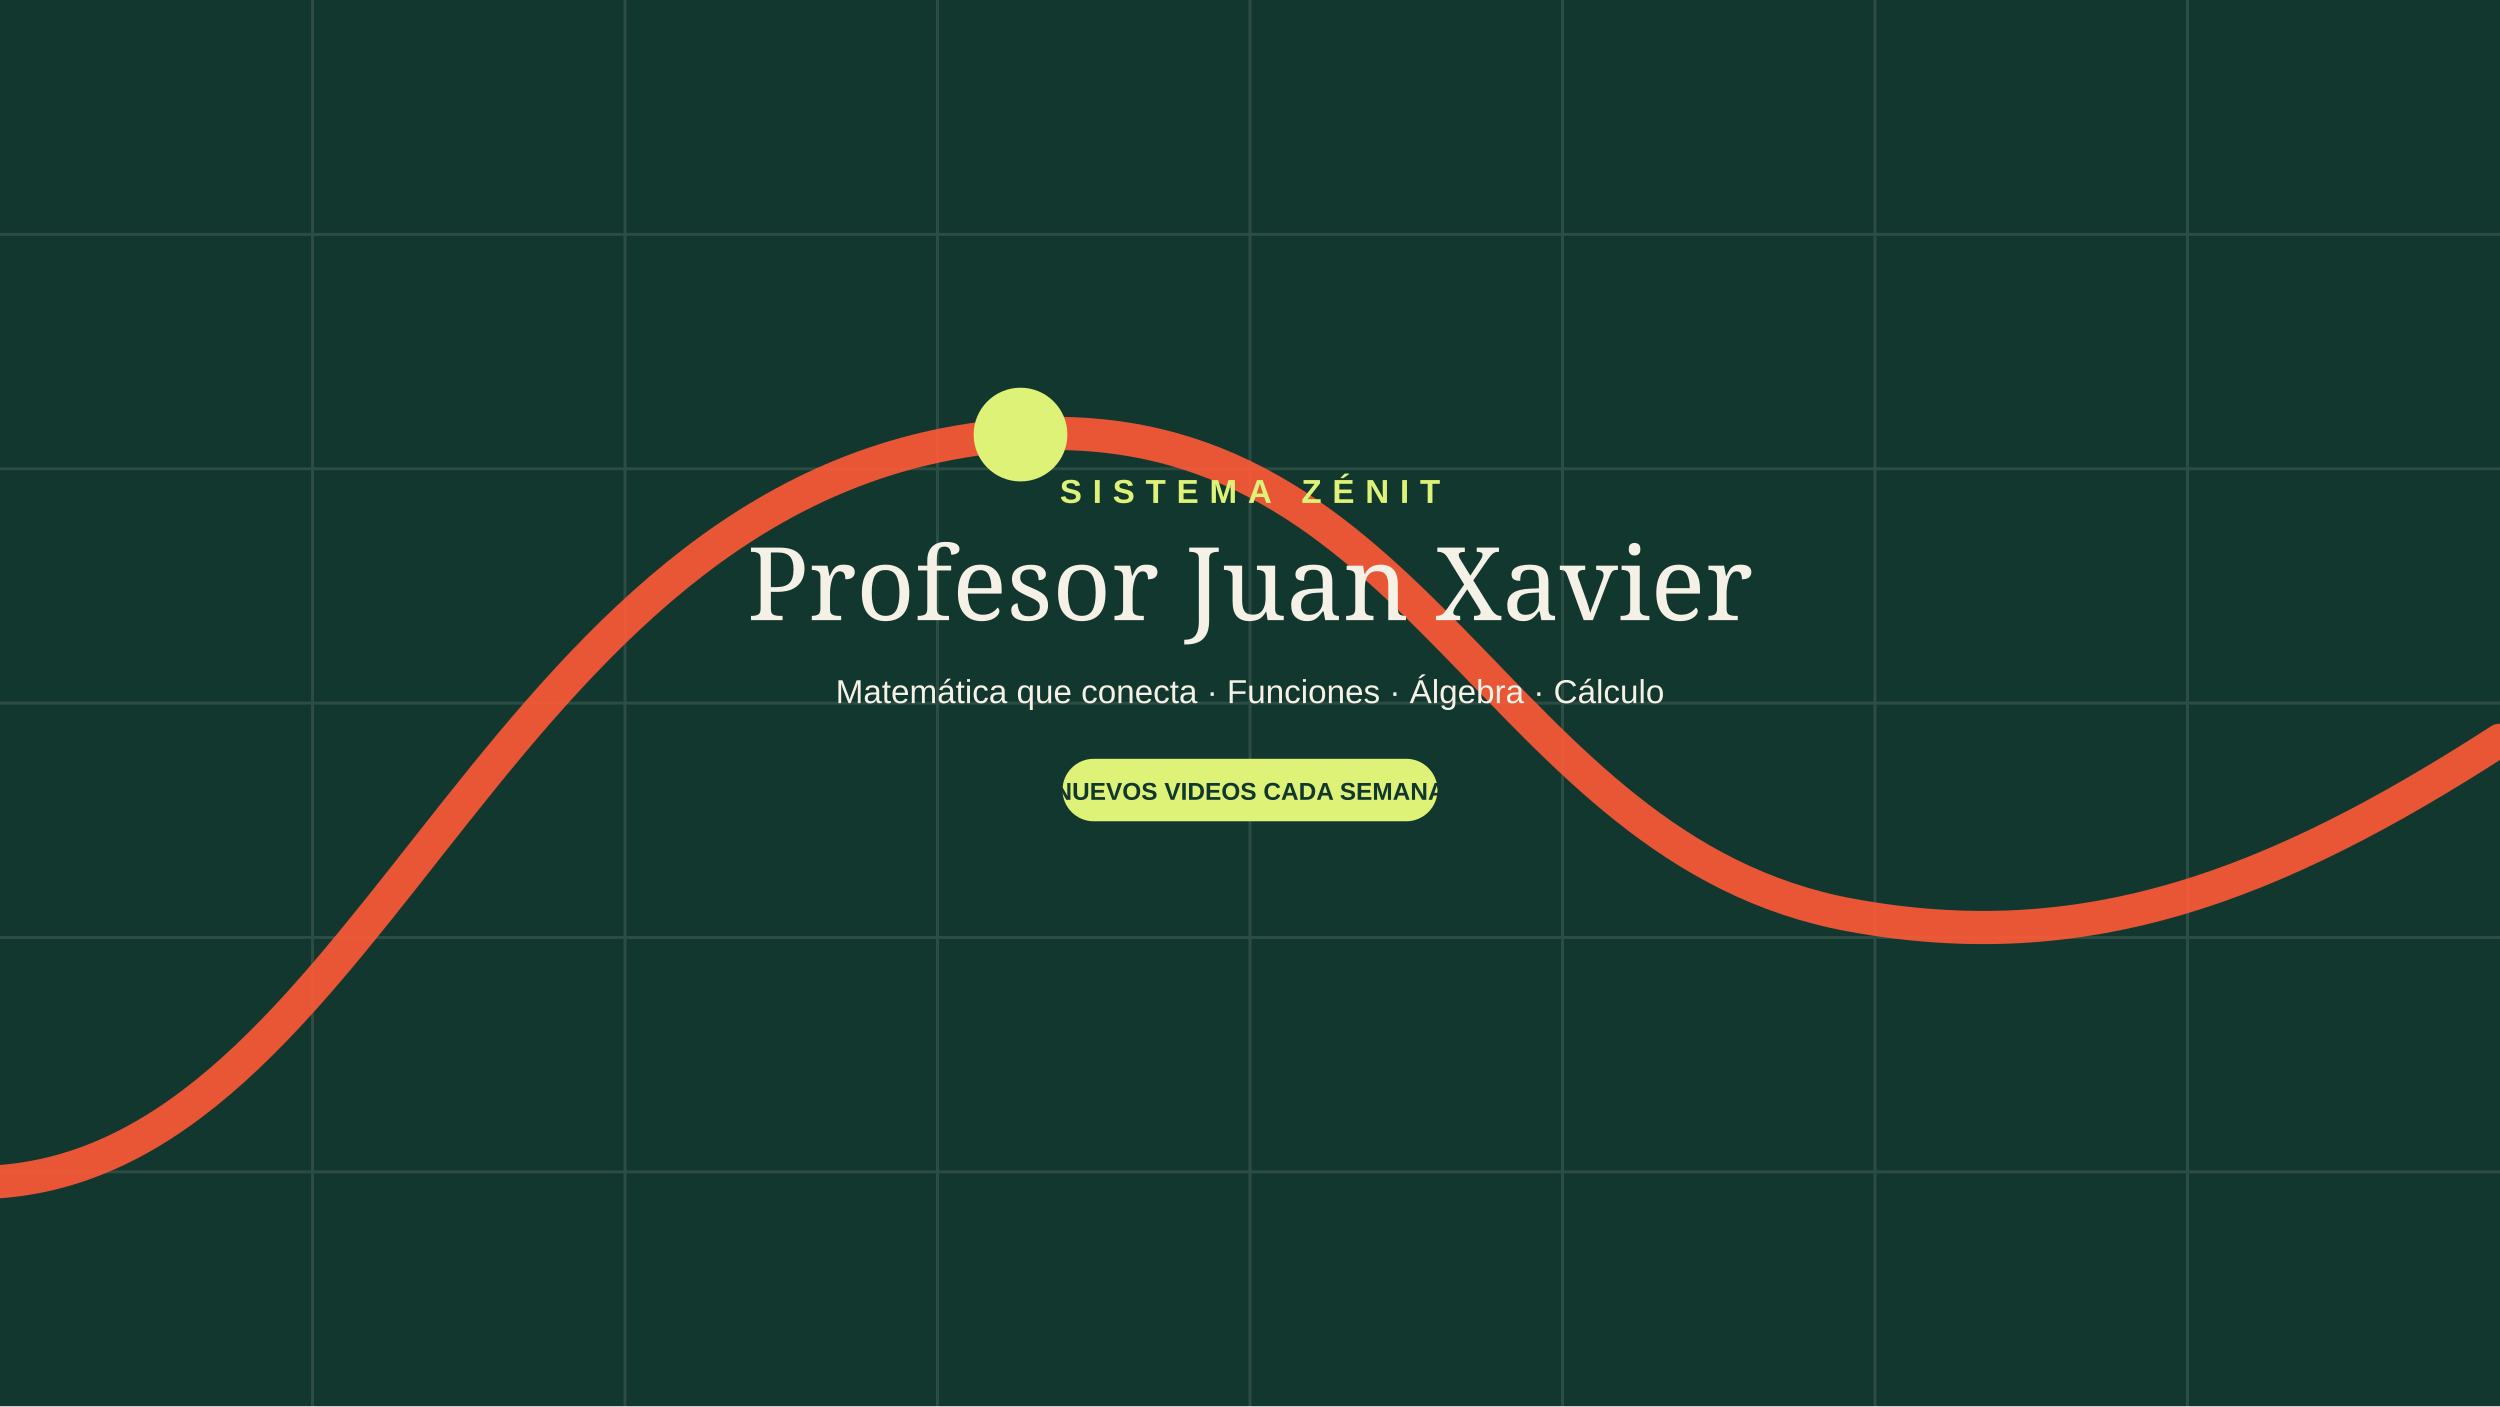
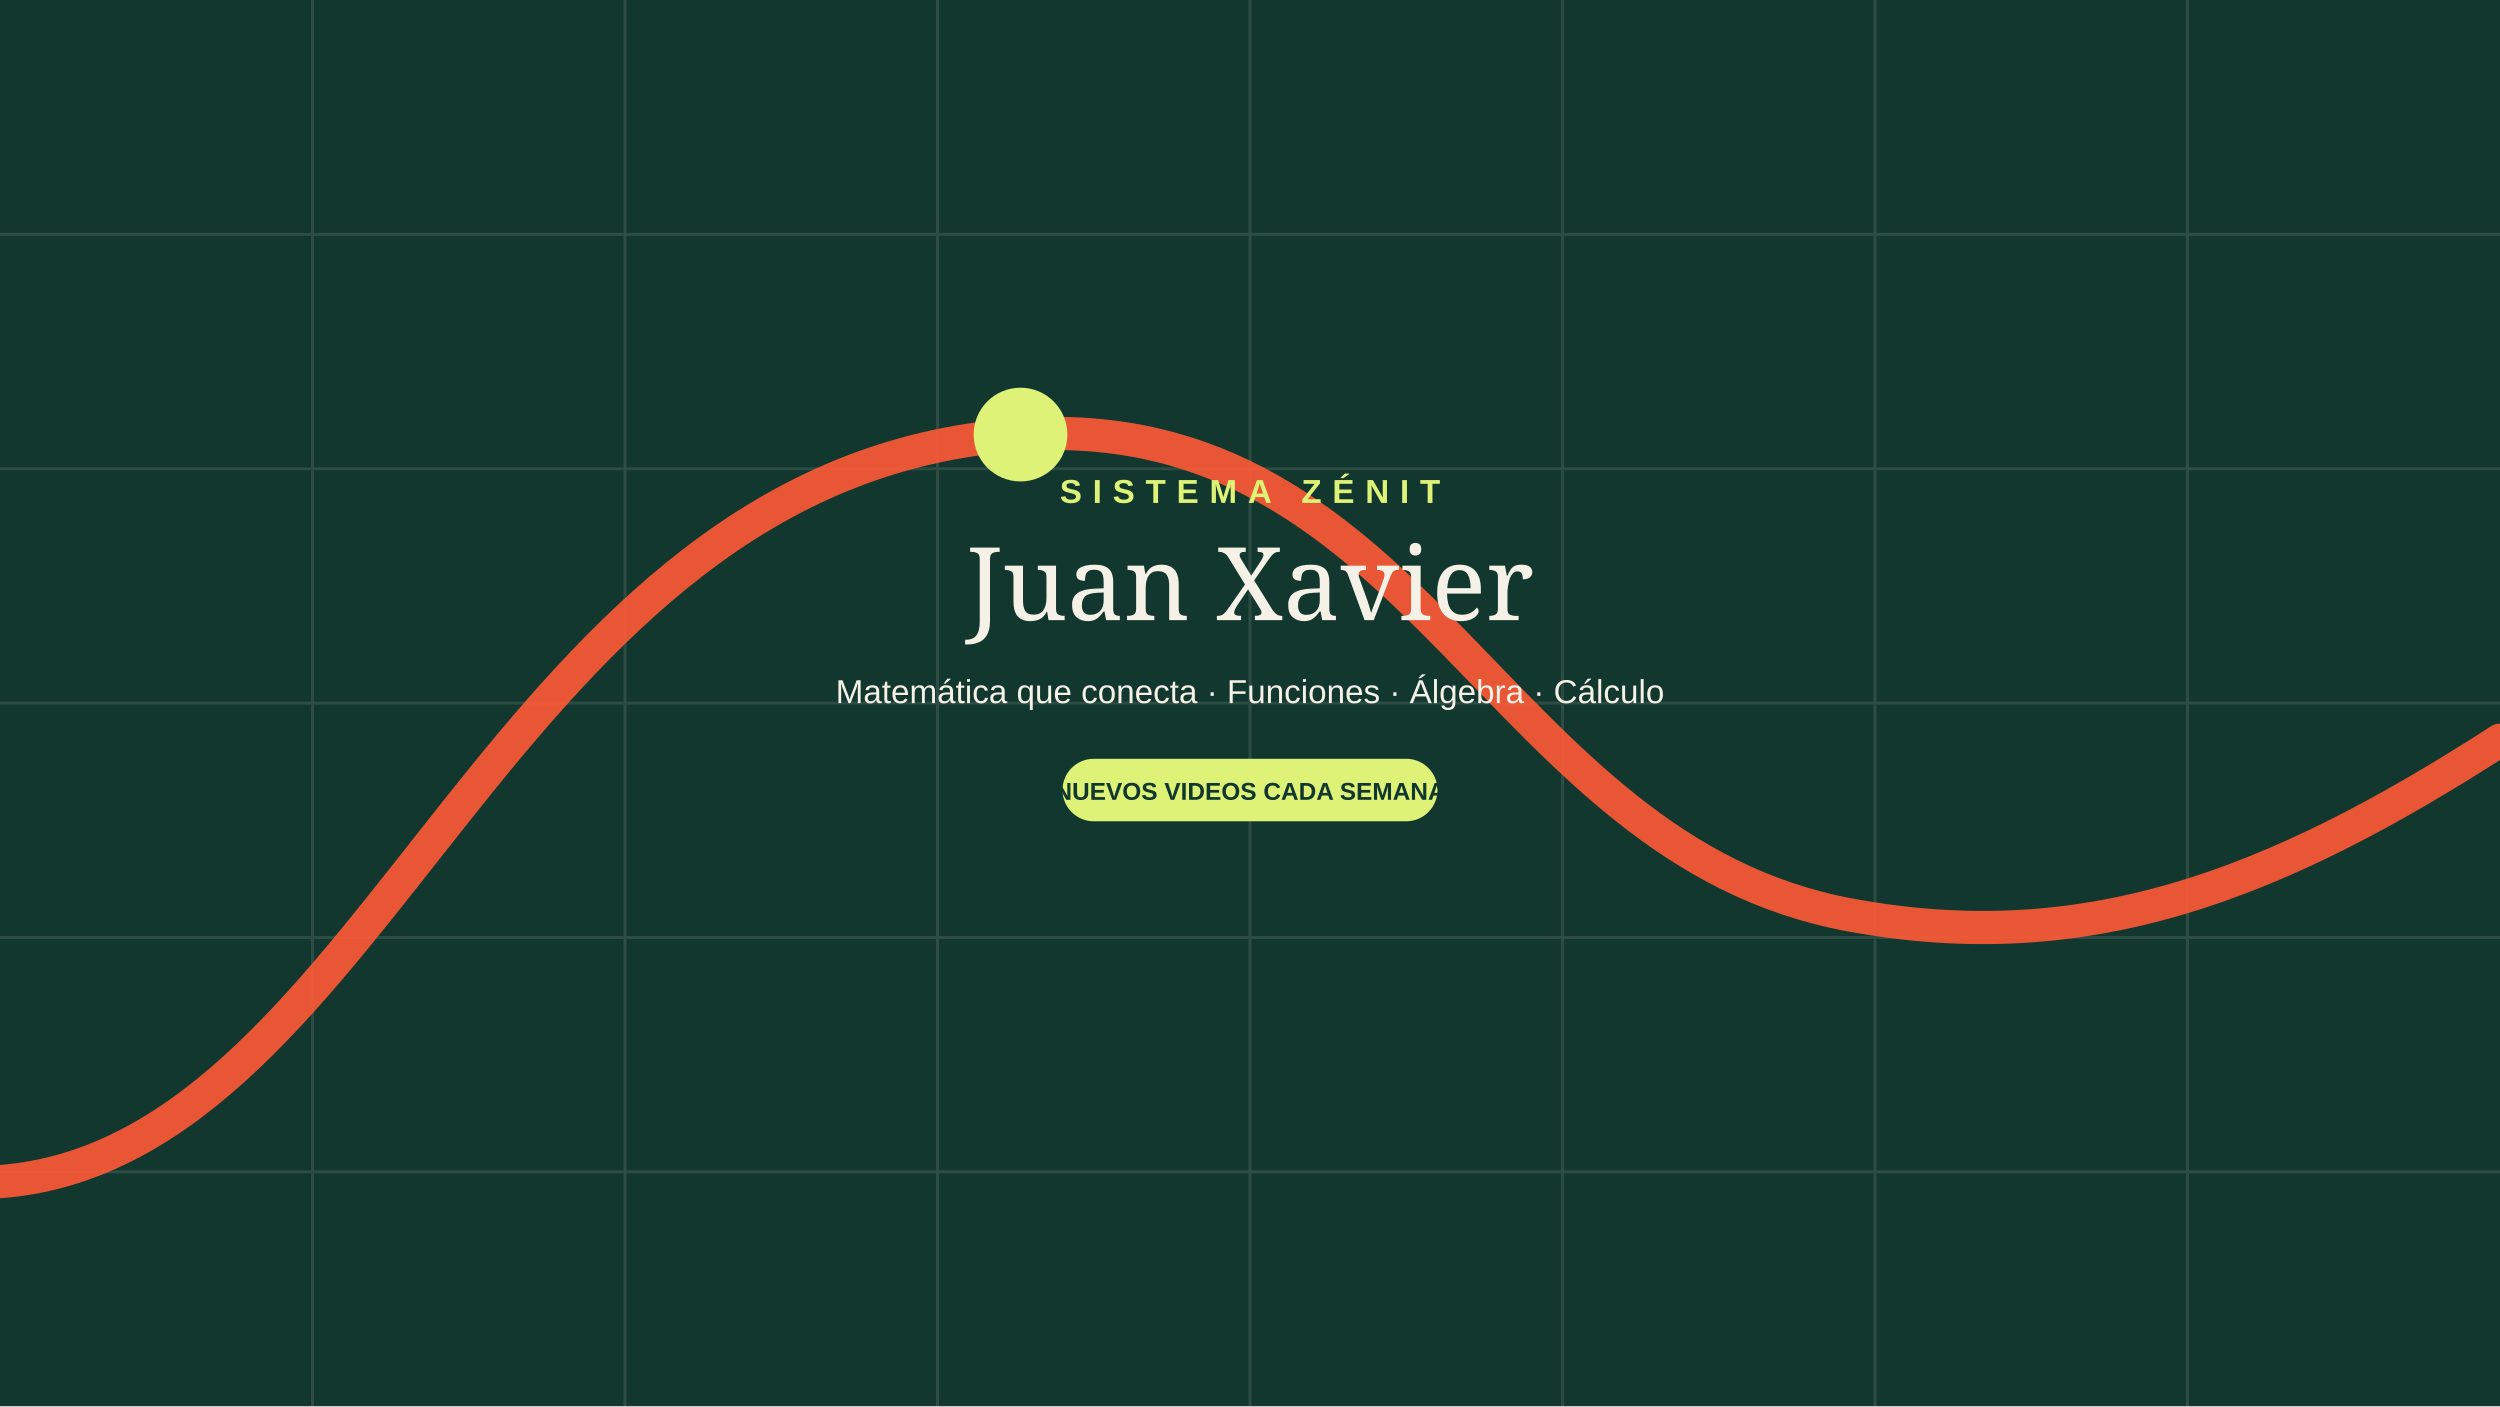
<svg xmlns="http://www.w3.org/2000/svg" viewBox="0 0 2560 1440" role="img" aria-labelledby="title">
  <rect width="2560" height="1440" fill="#12372f" />
  <g opacity=".12" stroke="#f6f1e6" stroke-width="3">
    <path d="M0 240h2560M0 480h2560M0 720h2560M0 960h2560M0 1200h2560" />
    <path d="M320 0v1440M640 0v1440M960 0v1440M1280 0v1440M1600 0v1440M1920 0v1440M2240 0v1440" />
  </g>
  <path d="M0 1210c390-30 510-730 1045-765 410-27 485 425 850 492 239 44 431-28 665-179" fill="none" stroke="#ff5a36" stroke-width="34" stroke-linecap="round" opacity=".9" />
  <circle cx="1045" cy="445" r="48" fill="#ddf277" />
  <g transform="translate(720 515)">
    <text x="560" y="0" text-anchor="middle" fill="#ddf277" font-family="Arial,Helvetica,sans-serif" font-size="34" font-weight="800" letter-spacing="11">SISTEMA ZÉNIT</text>
-     <text x="560" y="120" text-anchor="middle" fill="#f6f1e6" font-family="Georgia,serif" font-size="104">Profesor Juan Xavier</text>
+     <text x="560" y="120" text-anchor="middle" fill="#f6f1e6" font-family="Georgia,serif" font-size="104">Juan Xavier</text>
    <text x="560" y="205" text-anchor="middle" fill="#f6f1e6" font-family="Arial,Helvetica,sans-serif" font-size="34">Matemática que conecta · Funciones · Álgebra · Cálculo</text>
    <rect x="368" y="262" width="384" height="64" rx="32" fill="#ddf277" />
    <text x="560" y="304" text-anchor="middle" fill="#12372f" font-family="Arial,Helvetica,sans-serif" font-size="25" font-weight="800">NUEVOS VIDEOS CADA SEMANA</text>
  </g>
</svg>
